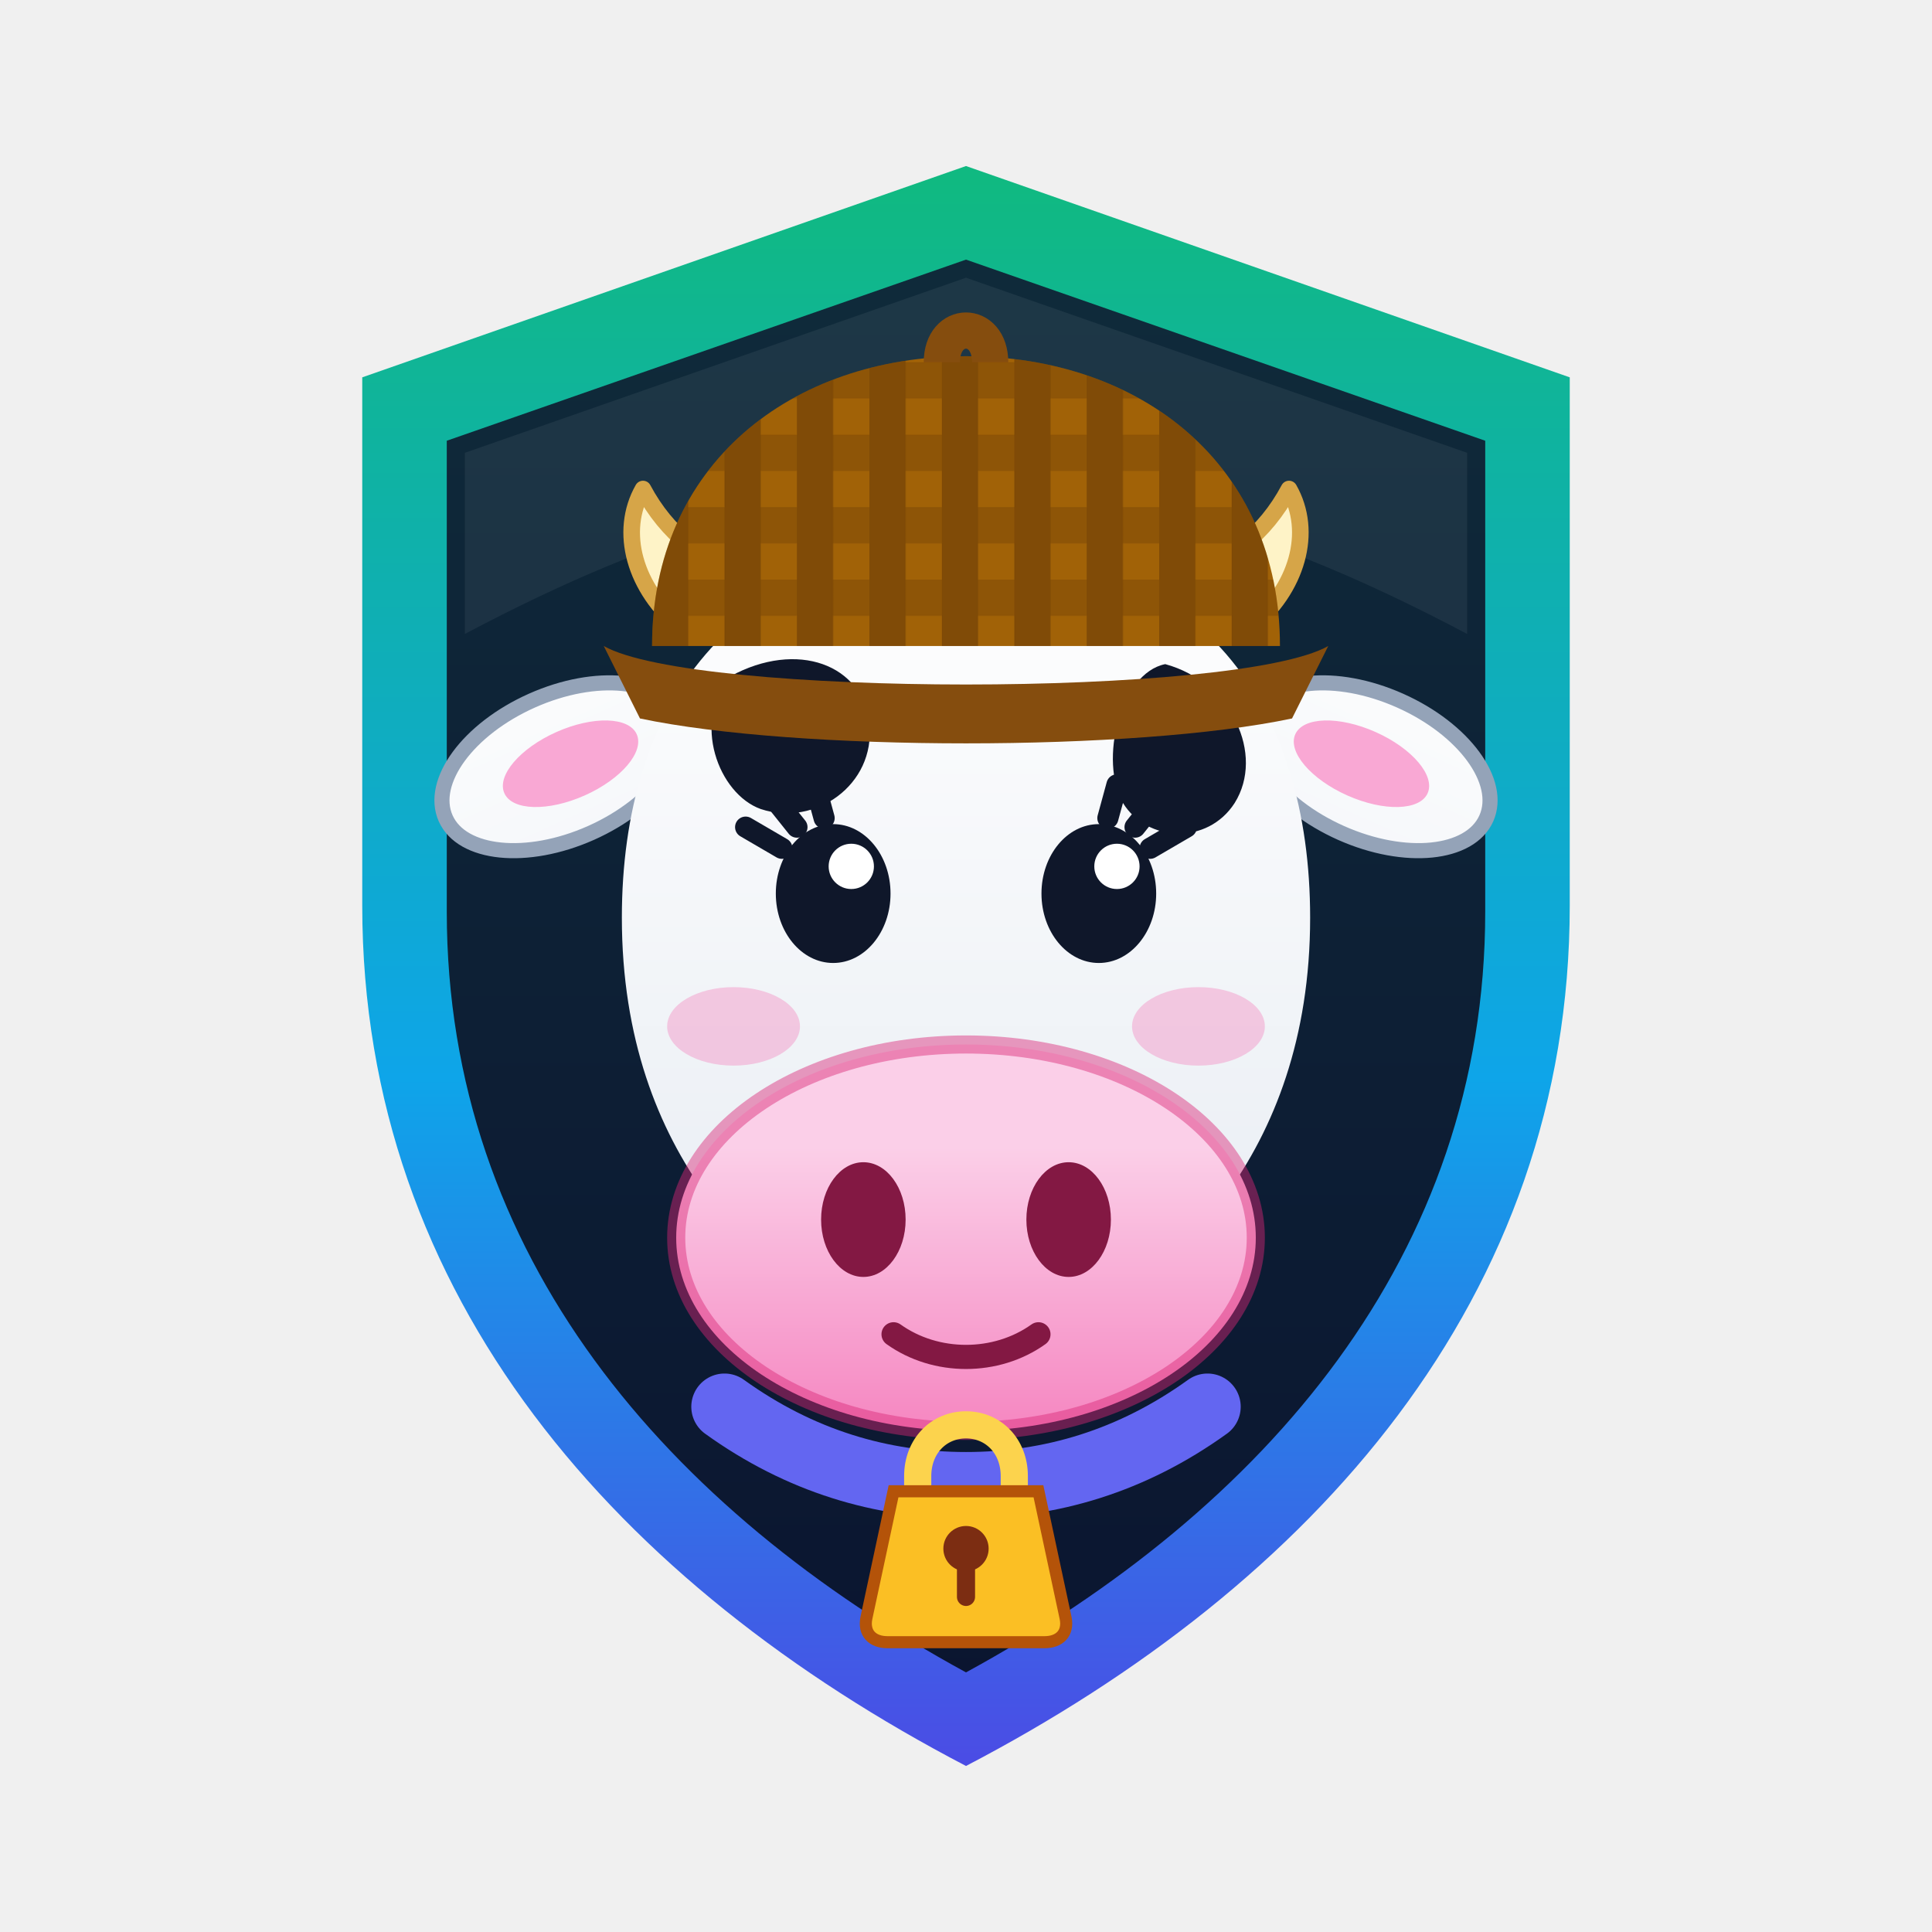
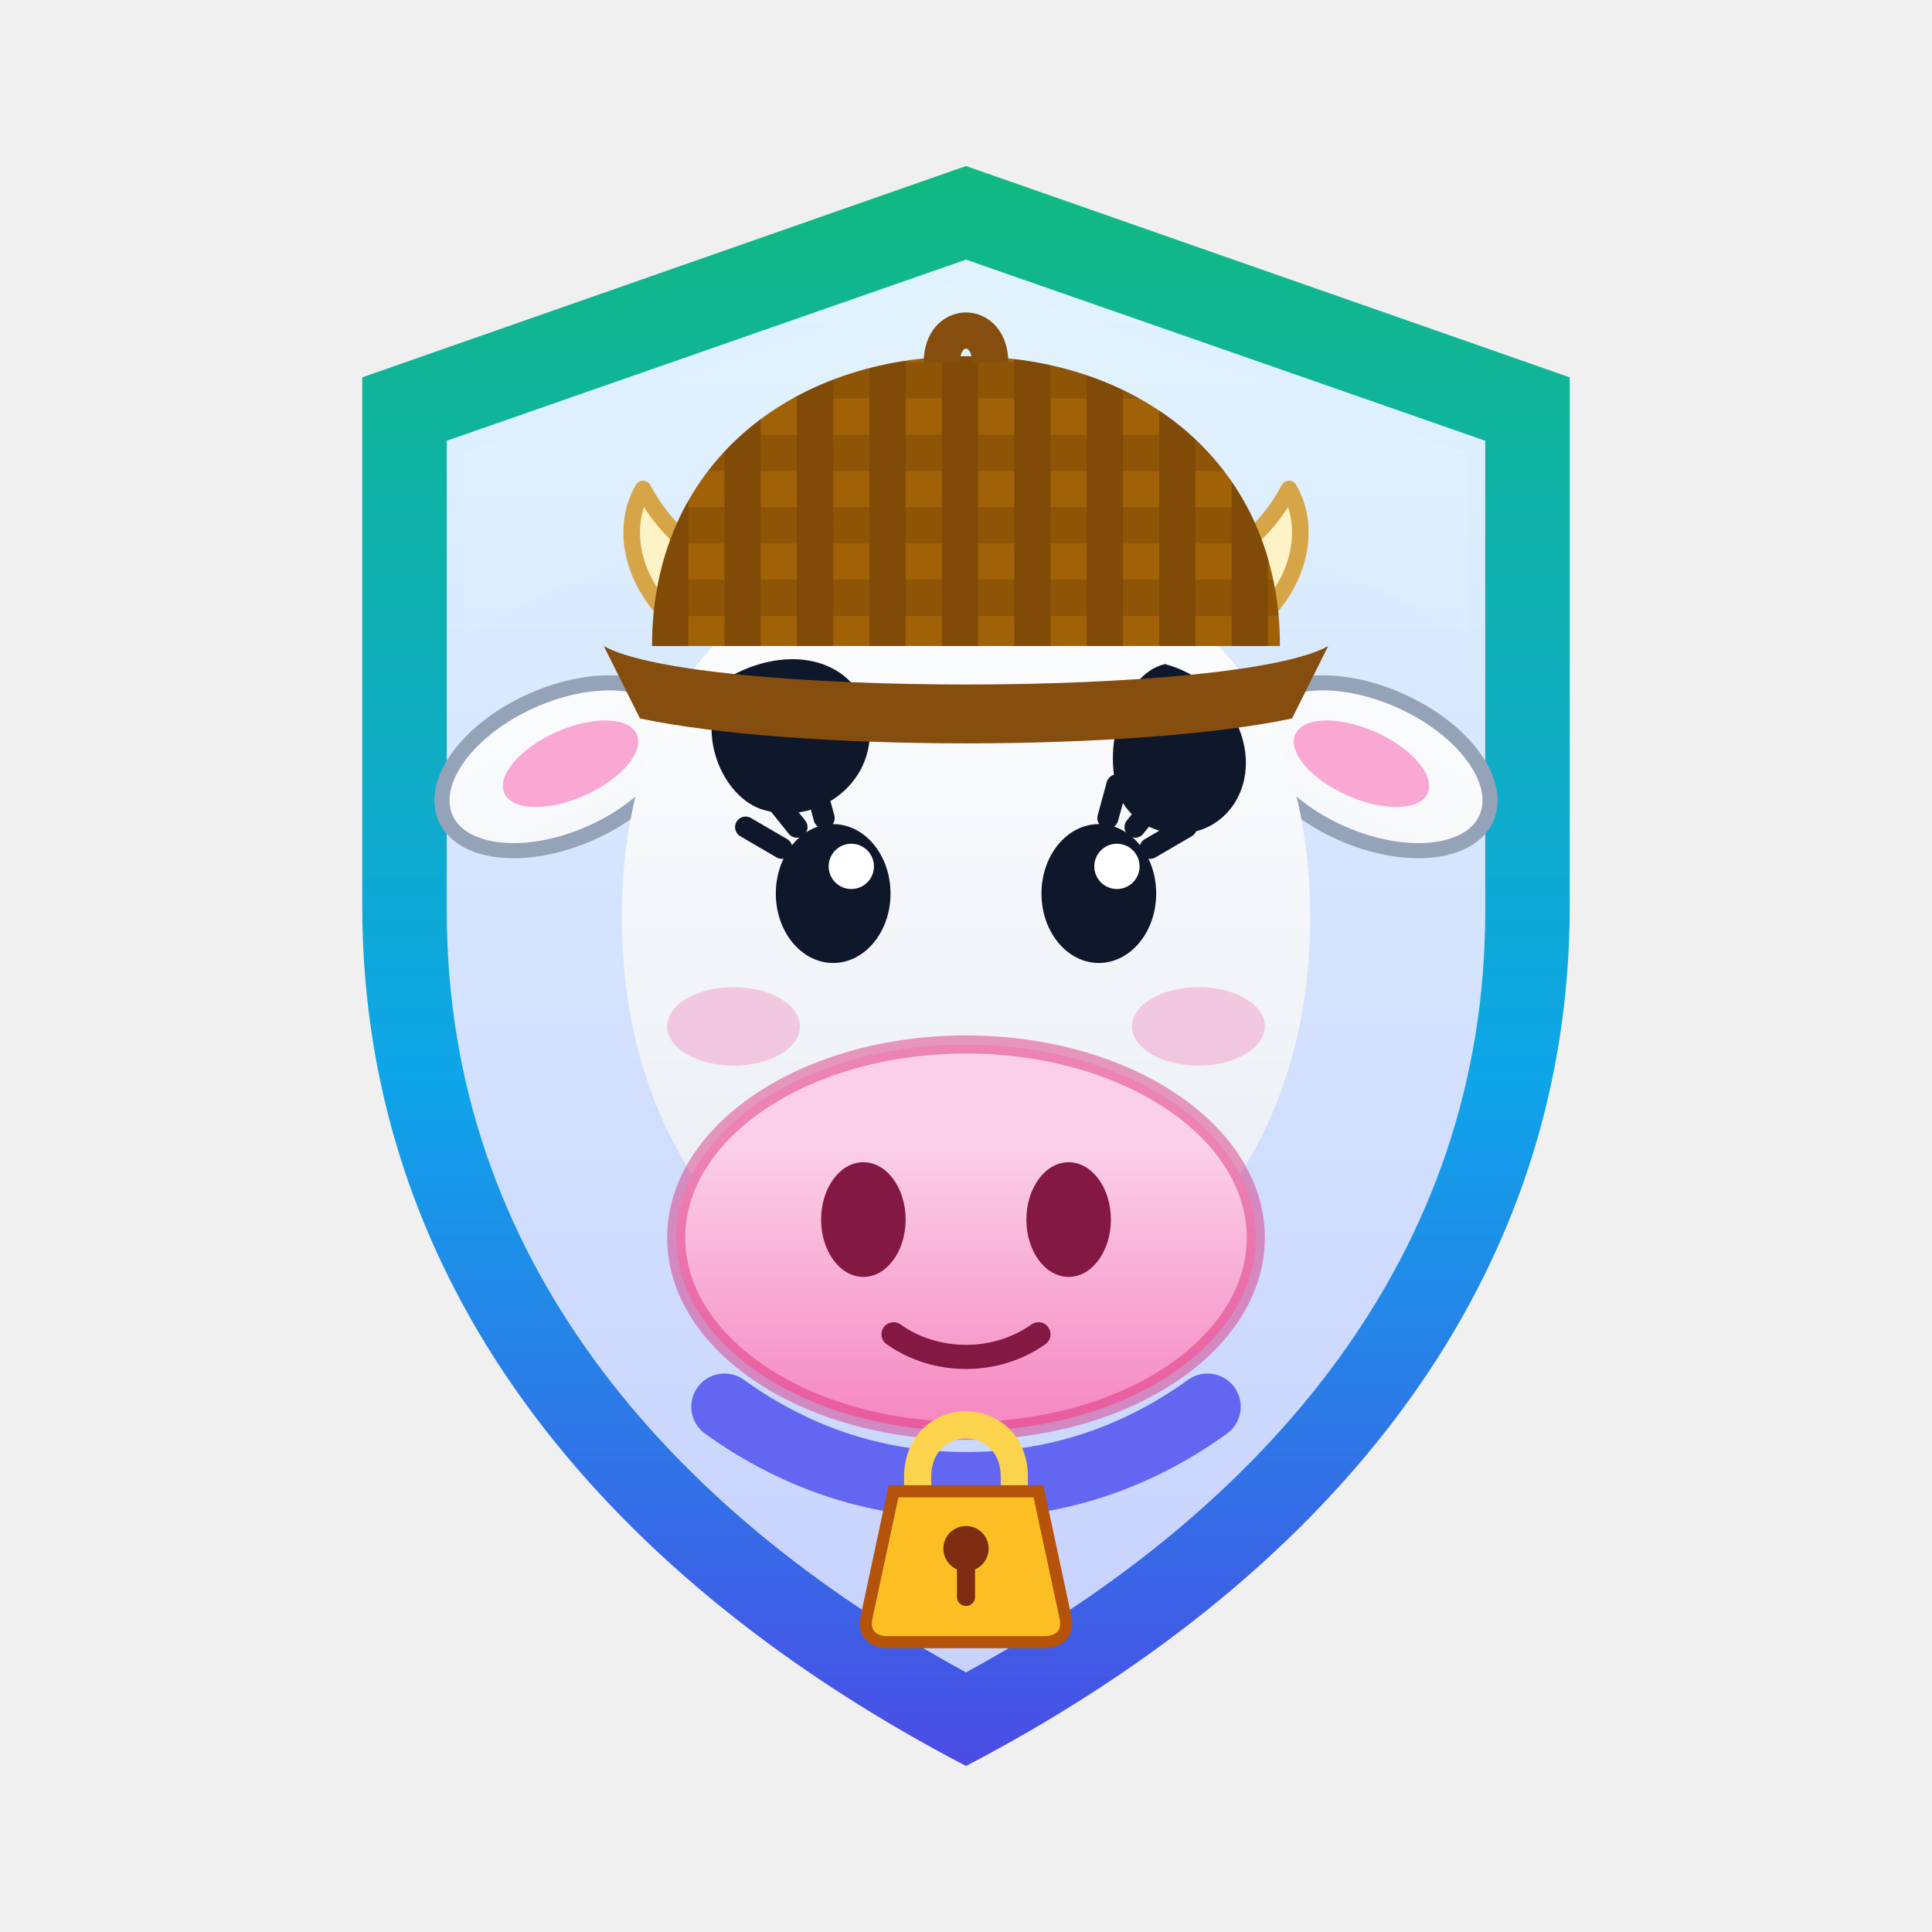
<svg xmlns="http://www.w3.org/2000/svg" viewBox="0 0 64 64" fill="none">
  <defs>
    <pattern id="check" width="2.4" height="2.4" patternUnits="userSpaceOnUse">
      <rect width="1.2" height="2.4" fill="#422006" />
      <rect width="2.4" height="1.2" fill="#422006" fill-opacity=".6" />
    </pattern>
    <linearGradient id="cowsecBg" x1="0" y1="0" x2="64" y2="64" gradientUnits="userSpaceOnUse">
      <stop offset="0%" stop-color="#0b1530" />
      <stop offset="100%" stop-color="#050a18" />
    </linearGradient>
    <linearGradient id="cowsecRim" x1="0" y1="0" x2="64" y2="64" gradientUnits="userSpaceOnUse">
      <stop offset="0%" stop-color="#34d399" stop-opacity="0.9" />
      <stop offset="50%" stop-color="#38bdf8" stop-opacity="0.5" />
      <stop offset="100%" stop-color="#818cf8" stop-opacity="0.85" />
    </linearGradient>
    <linearGradient id="cowsecShield" x1="32" y1="6" x2="32" y2="60" gradientUnits="userSpaceOnUse">
      <stop offset="0%" stop-color="#10b981" />
      <stop offset="55%" stop-color="#0ea5e9" />
      <stop offset="100%" stop-color="#4f46e5" />
    </linearGradient>
    <linearGradient id="cowsecShieldInner" x1="32" y1="10" x2="32" y2="56" gradientUnits="userSpaceOnUse">
-       <stop offset="0%" stop-color="#0f2a3a" />
-       <stop offset="100%" stop-color="#0b1530" />
+       <stop offset="0%" stop-color="#e0f2fe" />
+       <stop offset="100%" stop-color="#c7d2fe" />
    </linearGradient>
    <linearGradient id="cowsecHead" x1="32" y1="18" x2="32" y2="50" gradientUnits="userSpaceOnUse">
      <stop offset="0%" stop-color="#ffffff" />
      <stop offset="100%" stop-color="#e2e8f0" />
    </linearGradient>
    <linearGradient id="cowsecMuzzle" x1="32" y1="38" x2="32" y2="50" gradientUnits="userSpaceOnUse">
      <stop offset="0%" stop-color="#fbcfe8" />
      <stop offset="100%" stop-color="#f472b6" />
    </linearGradient>
  </defs>
  <path d="M32 5.5L52 12.5V30C52 43 43.5 52.5 32 58.5C20.5 52.5 12 43 12 30V12.5L32 5.5Z" fill="url(#cowsecShield)" />
  <path d="M32 8.6L49.2 14.6V30.2C49.2 41.6 41.9 50 32 55.4C22.1 50 14.8 41.6 14.8 30.2V14.6L32 8.6Z" fill="url(#cowsecShieldInner)" />
  <path d="M32 9.2L48.6 15V21C42 17.5 37 16.2 32 16.2C27 16.2 22 17.5 15.4 21V15L32 9.2Z" fill="#ffffff" fill-opacity="0.06" />
  <path d="M22.6 20.8C21 19.5 20.5 17.6 21.3 16.2C22.1 17.7 23.3 18.6 24.8 19.1Z" fill="#fef3c7" stroke="#d6a548" stroke-width="0.55" stroke-linejoin="round" />
  <path d="M41.4 20.8C43 19.5 43.5 17.6 42.7 16.2C41.9 17.7 40.7 18.6 39.2 19.1Z" fill="#fef3c7" stroke="#d6a548" stroke-width="0.55" stroke-linejoin="round" />
  <ellipse cx="18.6" cy="25.4" rx="4.2" ry="2.4" transform="rotate(-24 18.6 25.4)" fill="url(#cowsecHead)" stroke="#94a3b8" stroke-width="0.5" />
  <ellipse cx="18.9" cy="25.3" rx="2.4" ry="1.15" transform="rotate(-24 18.9 25.3)" fill="#f9a8d4" />
  <ellipse cx="45.4" cy="25.4" rx="4.2" ry="2.4" transform="rotate(24 45.4 25.4)" fill="url(#cowsecHead)" stroke="#94a3b8" stroke-width="0.5" />
  <ellipse cx="45.1" cy="25.3" rx="2.4" ry="1.15" transform="rotate(24 45.1 25.3)" fill="#f9a8d4" />
  <path d="M32 18.2C39.8 18.2 43.4 23.4 43.4 30.4C43.4 34.4 42.2 37.4 40.6 39.6L23.4 39.6C21.8 37.4 20.6 34.4 20.6 30.4C20.6 23.4 24.2 18.2 32 18.2Z" fill="url(#cowsecHead)" />
  <path d="M24.2 22.4C26.4 21.2 28.6 22 28.8 24C29 26 27 27.4 25.2 26.8C23.8 26.3 22.9 23.9 24.2 22.4Z" fill="#0f172a" />
  <path d="M38.6 22C40.8 22.6 41.9 25 40.9 26.6C40 28 38 27.9 37.2 26.6C36.4 25.2 37.1 22.3 38.6 22Z" fill="#0f172a" />
  <path d="M29.2 18.9C30.2 17.2 31.4 16.9 32.3 18.3C33.1 16.8 34.6 17.1 35.1 18.9C33.9 19.6 30.6 19.7 29.2 18.9Z" fill="#0f172a" />
  <ellipse cx="27.6" cy="29.6" rx="1.9" ry="2.3" fill="#0f172a" />
  <ellipse cx="36.4" cy="29.6" rx="1.9" ry="2.3" fill="#0f172a" />
  <circle cx="28.2" cy="28.7" r="0.75" fill="#ffffff" />
  <circle cx="37" cy="28.7" r="0.75" fill="#ffffff" />
  <g stroke="#0f172a" stroke-width="0.7" stroke-linecap="round">
    <path d="M25.9 28.1L24.7 27.4" />
    <path d="M26.4 27.4L25.6 26.4" />
    <path d="M27.3 27.1L27 26" />
    <path d="M38.1 28.1L39.3 27.4" />
    <path d="M37.6 27.4L38.4 26.4" />
    <path d="M36.7 27.1L37 26" />
  </g>
  <ellipse cx="24.3" cy="34" rx="2.2" ry="1.3" fill="#f472b6" fill-opacity="0.35" />
  <ellipse cx="39.7" cy="34" rx="2.2" ry="1.3" fill="#f472b6" fill-opacity="0.35" />
  <ellipse cx="32" cy="41" rx="9.6" ry="6.4" fill="url(#cowsecMuzzle)" stroke="#db2777" stroke-opacity="0.45" stroke-width="0.6" />
  <ellipse cx="28.6" cy="40.4" rx="1.4" ry="1.9" fill="#831843" />
  <ellipse cx="35.4" cy="40.4" rx="1.4" ry="1.9" fill="#831843" />
  <path d="M29.6 44.2C31 45.2 33 45.2 34.4 44.2" stroke="#831843" stroke-width="0.8" stroke-linecap="round" />
  <path d="M24 46.6C26.5 48.4 29.2 49.2 32 49.2C34.8 49.2 37.5 48.4 40 46.6" stroke="#6366f1" stroke-width="2.2" stroke-linecap="round" />
  <path d="M30.4 49.6V48.9C30.4 47.9 31.1 47.2 32 47.2C32.9 47.2 33.6 47.9 33.6 48.9V49.6" stroke="#fcd34d" stroke-width="0.9" />
  <path d="M29.6 49.4H34.4L35.3 53.6C35.4 54.1 35.1 54.4 34.6 54.4H29.4C28.9 54.4 28.6 54.1 28.7 53.6Z" fill="#fbbf24" stroke="#b45309" stroke-width="0.4" />
  <circle cx="32" cy="51.3" r="0.75" fill="#7c2d12" />
  <path d="M32 51.6V52.9" stroke="#7c2d12" stroke-width="0.6" stroke-linecap="round" />
  <path d="M21.6 21.4C21.6 15.4 26.2 11.8 32 11.8C37.8 11.8 42.4 15.4 42.4 21.4Z" fill="#a16207" />
  <path d="M21.6 21.4C21.6 15.4 26.2 11.8 32 11.8C37.8 11.8 42.4 15.4 42.4 21.4Z" fill="url(#check)" fill-opacity=".35" />
  <path d="M20 21.4C23 23.1 41 23.1 44 21.4L42.8 23.8C37.6 24.9 26.4 24.9 21.2 23.8Z" fill="#854d0e" />
  <path d="M31.2 12C31.2 10.6 32.8 10.6 32.8 12" stroke="#854d0e" stroke-width="1.2" />
</svg>
